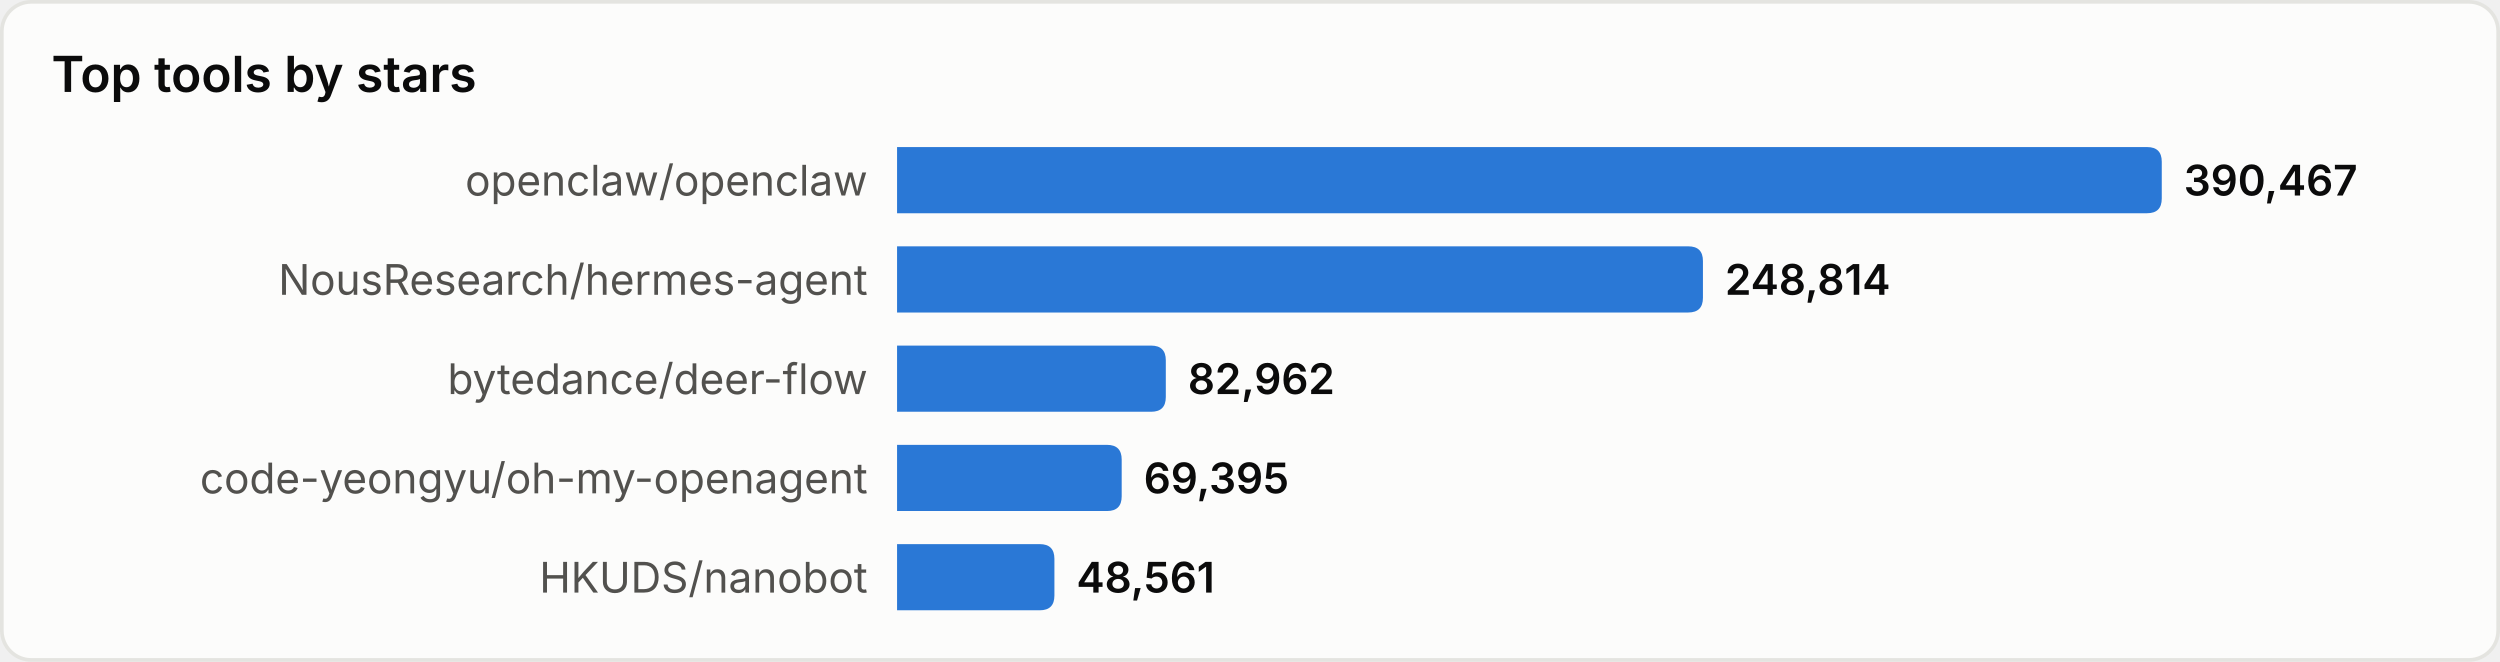
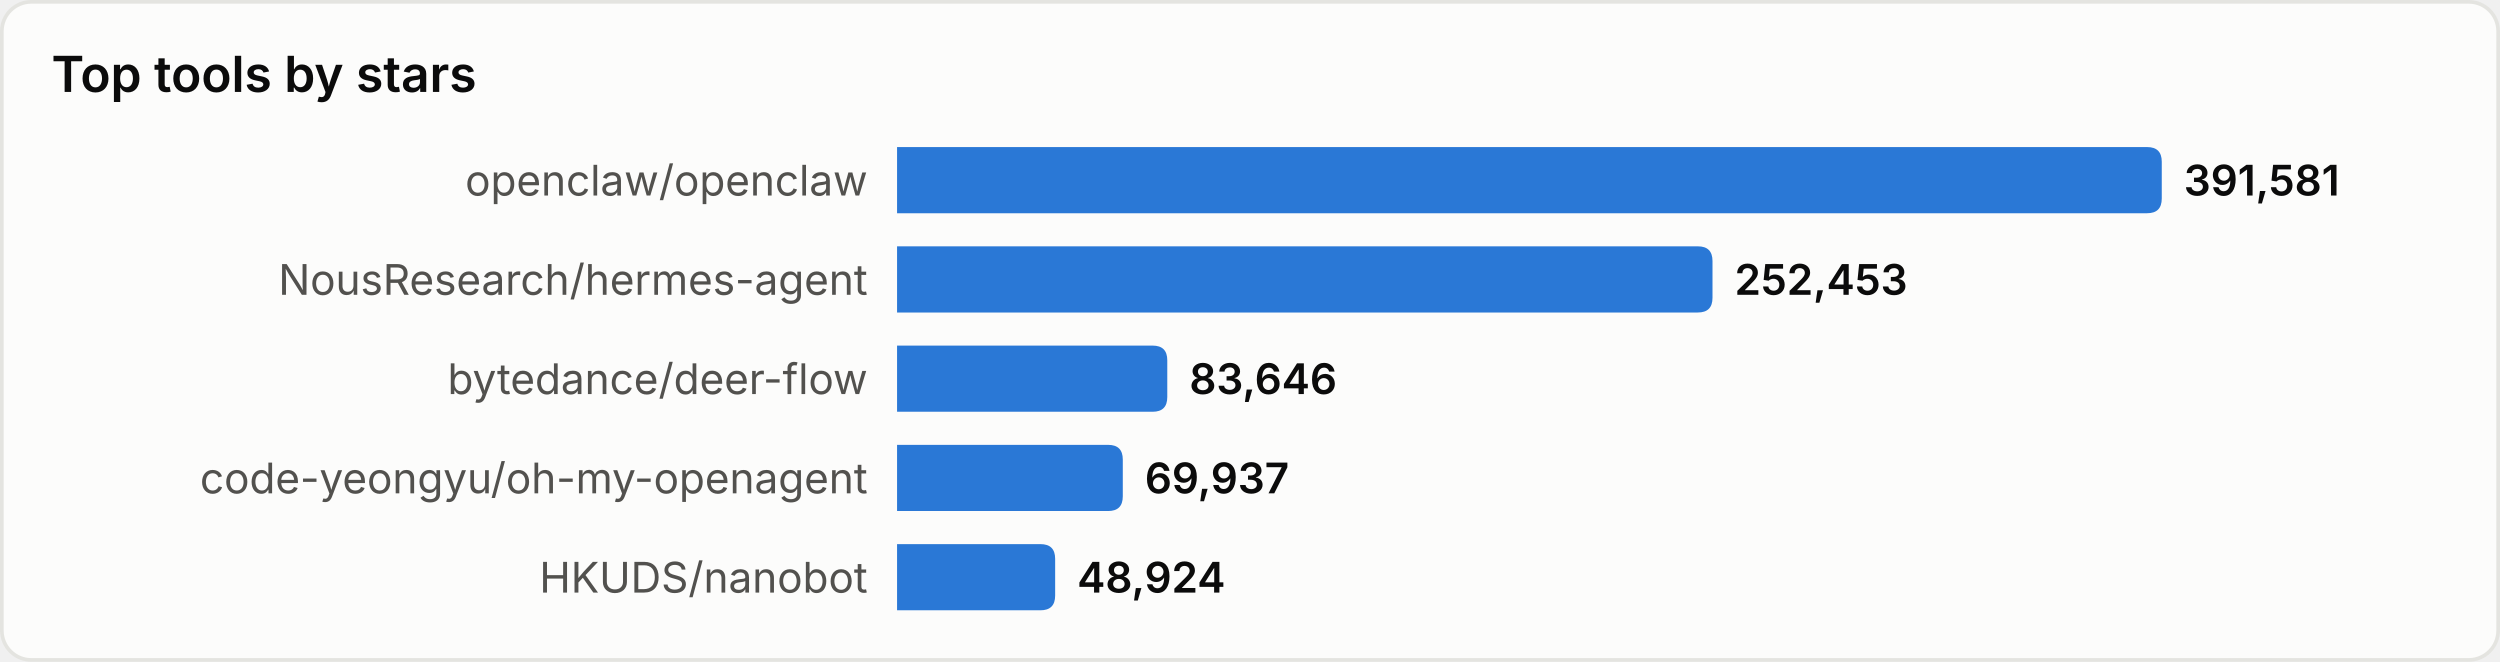
<svg xmlns="http://www.w3.org/2000/svg" width="680" height="180" viewBox="0 0 680 180" role="img" aria-label="Top tools by stars">
  <style>
text{font-family:system-ui,-apple-system,'Segoe UI',sans-serif}
.srf{fill:#fcfcfb;stroke:#e4e4e0}.ttl{fill:#0b0b0b;font-size:13.5px;font-weight:600}
.lbl{fill:#52514e;font-size:11.5px}.val{fill:#0b0b0b;font-size:11.5px;font-weight:600}
.bar{fill:#2a78d6}
@media(prefers-color-scheme:dark){
.srf{fill:#1a1a19;stroke:#33332f}.ttl{fill:#ffffff}
.lbl{fill:#c3c2b7}.val{fill:#ffffff}.bar{fill:#3987e5}
}
</style>
  <rect x="0.5" y="0.5" width="679" height="179" rx="8" class="srf" />
  <text x="14" y="25" class="ttl">Top tools by stars</text>
  <text x="236" y="49.0" class="lbl" text-anchor="end" dominant-baseline="central">openclaw/openclaw</text>
  <path d="M244,40 h340.0 q4,0 4,4 v10 q0,4 -4,4 h-340.0 z" class="bar" />
-   <text x="594.0" y="49.0" class="val" dominant-baseline="central">390,467</text>
+   <text x="594.0" y="49.0" class="val" dominant-baseline="central">391,581</text>
  <text x="236" y="76.0" class="lbl" text-anchor="end" dominant-baseline="central">NousResearch/hermes-agent</text>
-   <path d="M244,67 h215.2 q4,0 4,4 v10 q0,4 -4,4 h-215.2 z" class="bar" />
-   <text x="469.2" y="76.0" class="val" dominant-baseline="central">248,814</text>
+   <path d="M244,67 h217.8 q4,0 4,4 v10 q0,4 -4,4 h-217.8 z" class="bar" />
+   <text x="471.8" y="76.0" class="val" dominant-baseline="central">252,453</text>
  <text x="236" y="103.0" class="lbl" text-anchor="end" dominant-baseline="central">bytedance/deer-flow</text>
-   <path d="M244,94 h69.1 q4,0 4,4 v10 q0,4 -4,4 h-69.1 z" class="bar" />
-   <text x="323.1" y="103.0" class="val" dominant-baseline="central">82,962</text>
+   <path d="M244,94 h69.5 q4,0 4,4 v10 q0,4 -4,4 h-69.5 z" class="bar" />
+   <text x="323.5" y="103.0" class="val" dominant-baseline="central">83,646</text>
  <text x="236" y="130.0" class="lbl" text-anchor="end" dominant-baseline="central">code-yeongyu/oh-my-openagent</text>
-   <path d="M244,121 h57.1 q4,0 4,4 v10 q0,4 -4,4 h-57.1 z" class="bar" />
-   <text x="311.1" y="130.0" class="val" dominant-baseline="central">69,395</text>
+   <path d="M244,121 h57.4 q4,0 4,4 v10 q0,4 -4,4 h-57.4 z" class="bar" />
+   <text x="311.4" y="130.0" class="val" dominant-baseline="central">69,937</text>
  <text x="236" y="157.0" class="lbl" text-anchor="end" dominant-baseline="central">HKUDS/nanobot</text>
-   <path d="M244,148 h38.8 q4,0 4,4 v10 q0,4 -4,4 h-38.8 z" class="bar" />
-   <text x="292.8" y="157.0" class="val" dominant-baseline="central">48,561</text>
+   <path d="M244,148 h39.0 q4,0 4,4 v10 q0,4 -4,4 h-39.0 z" class="bar" />
+   <text x="293.0" y="157.0" class="val" dominant-baseline="central">48,924</text>
</svg>
